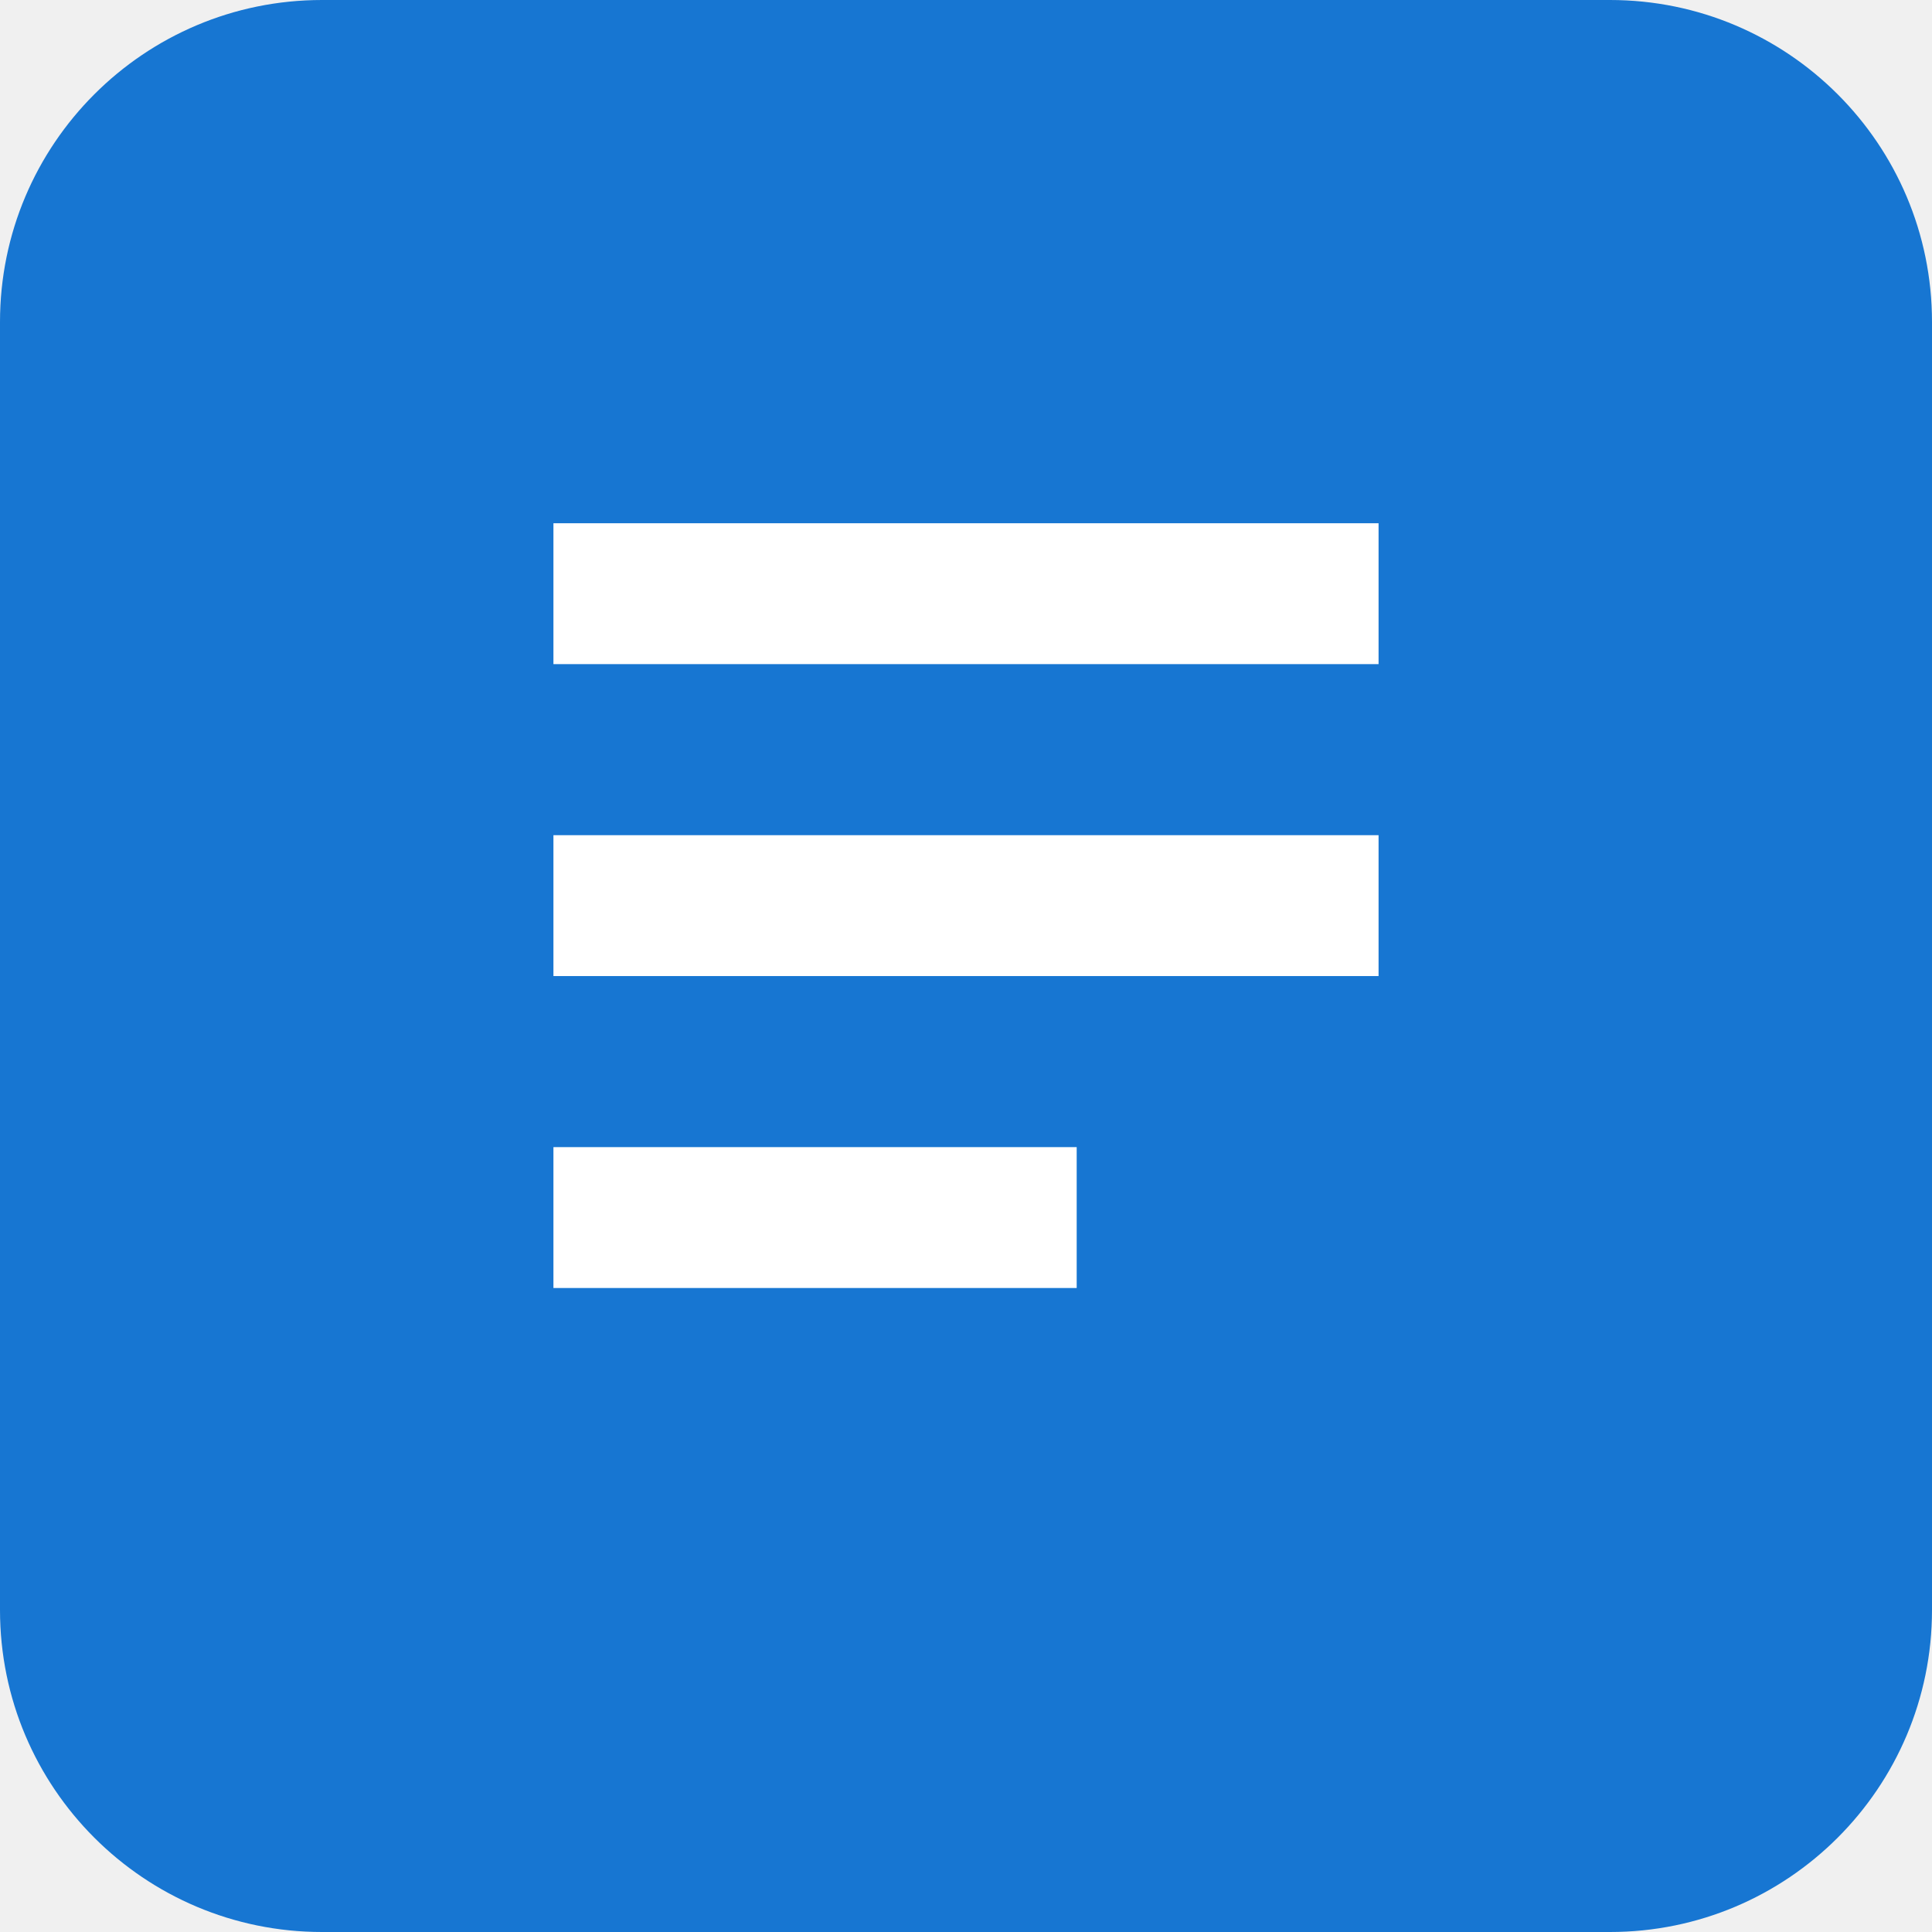
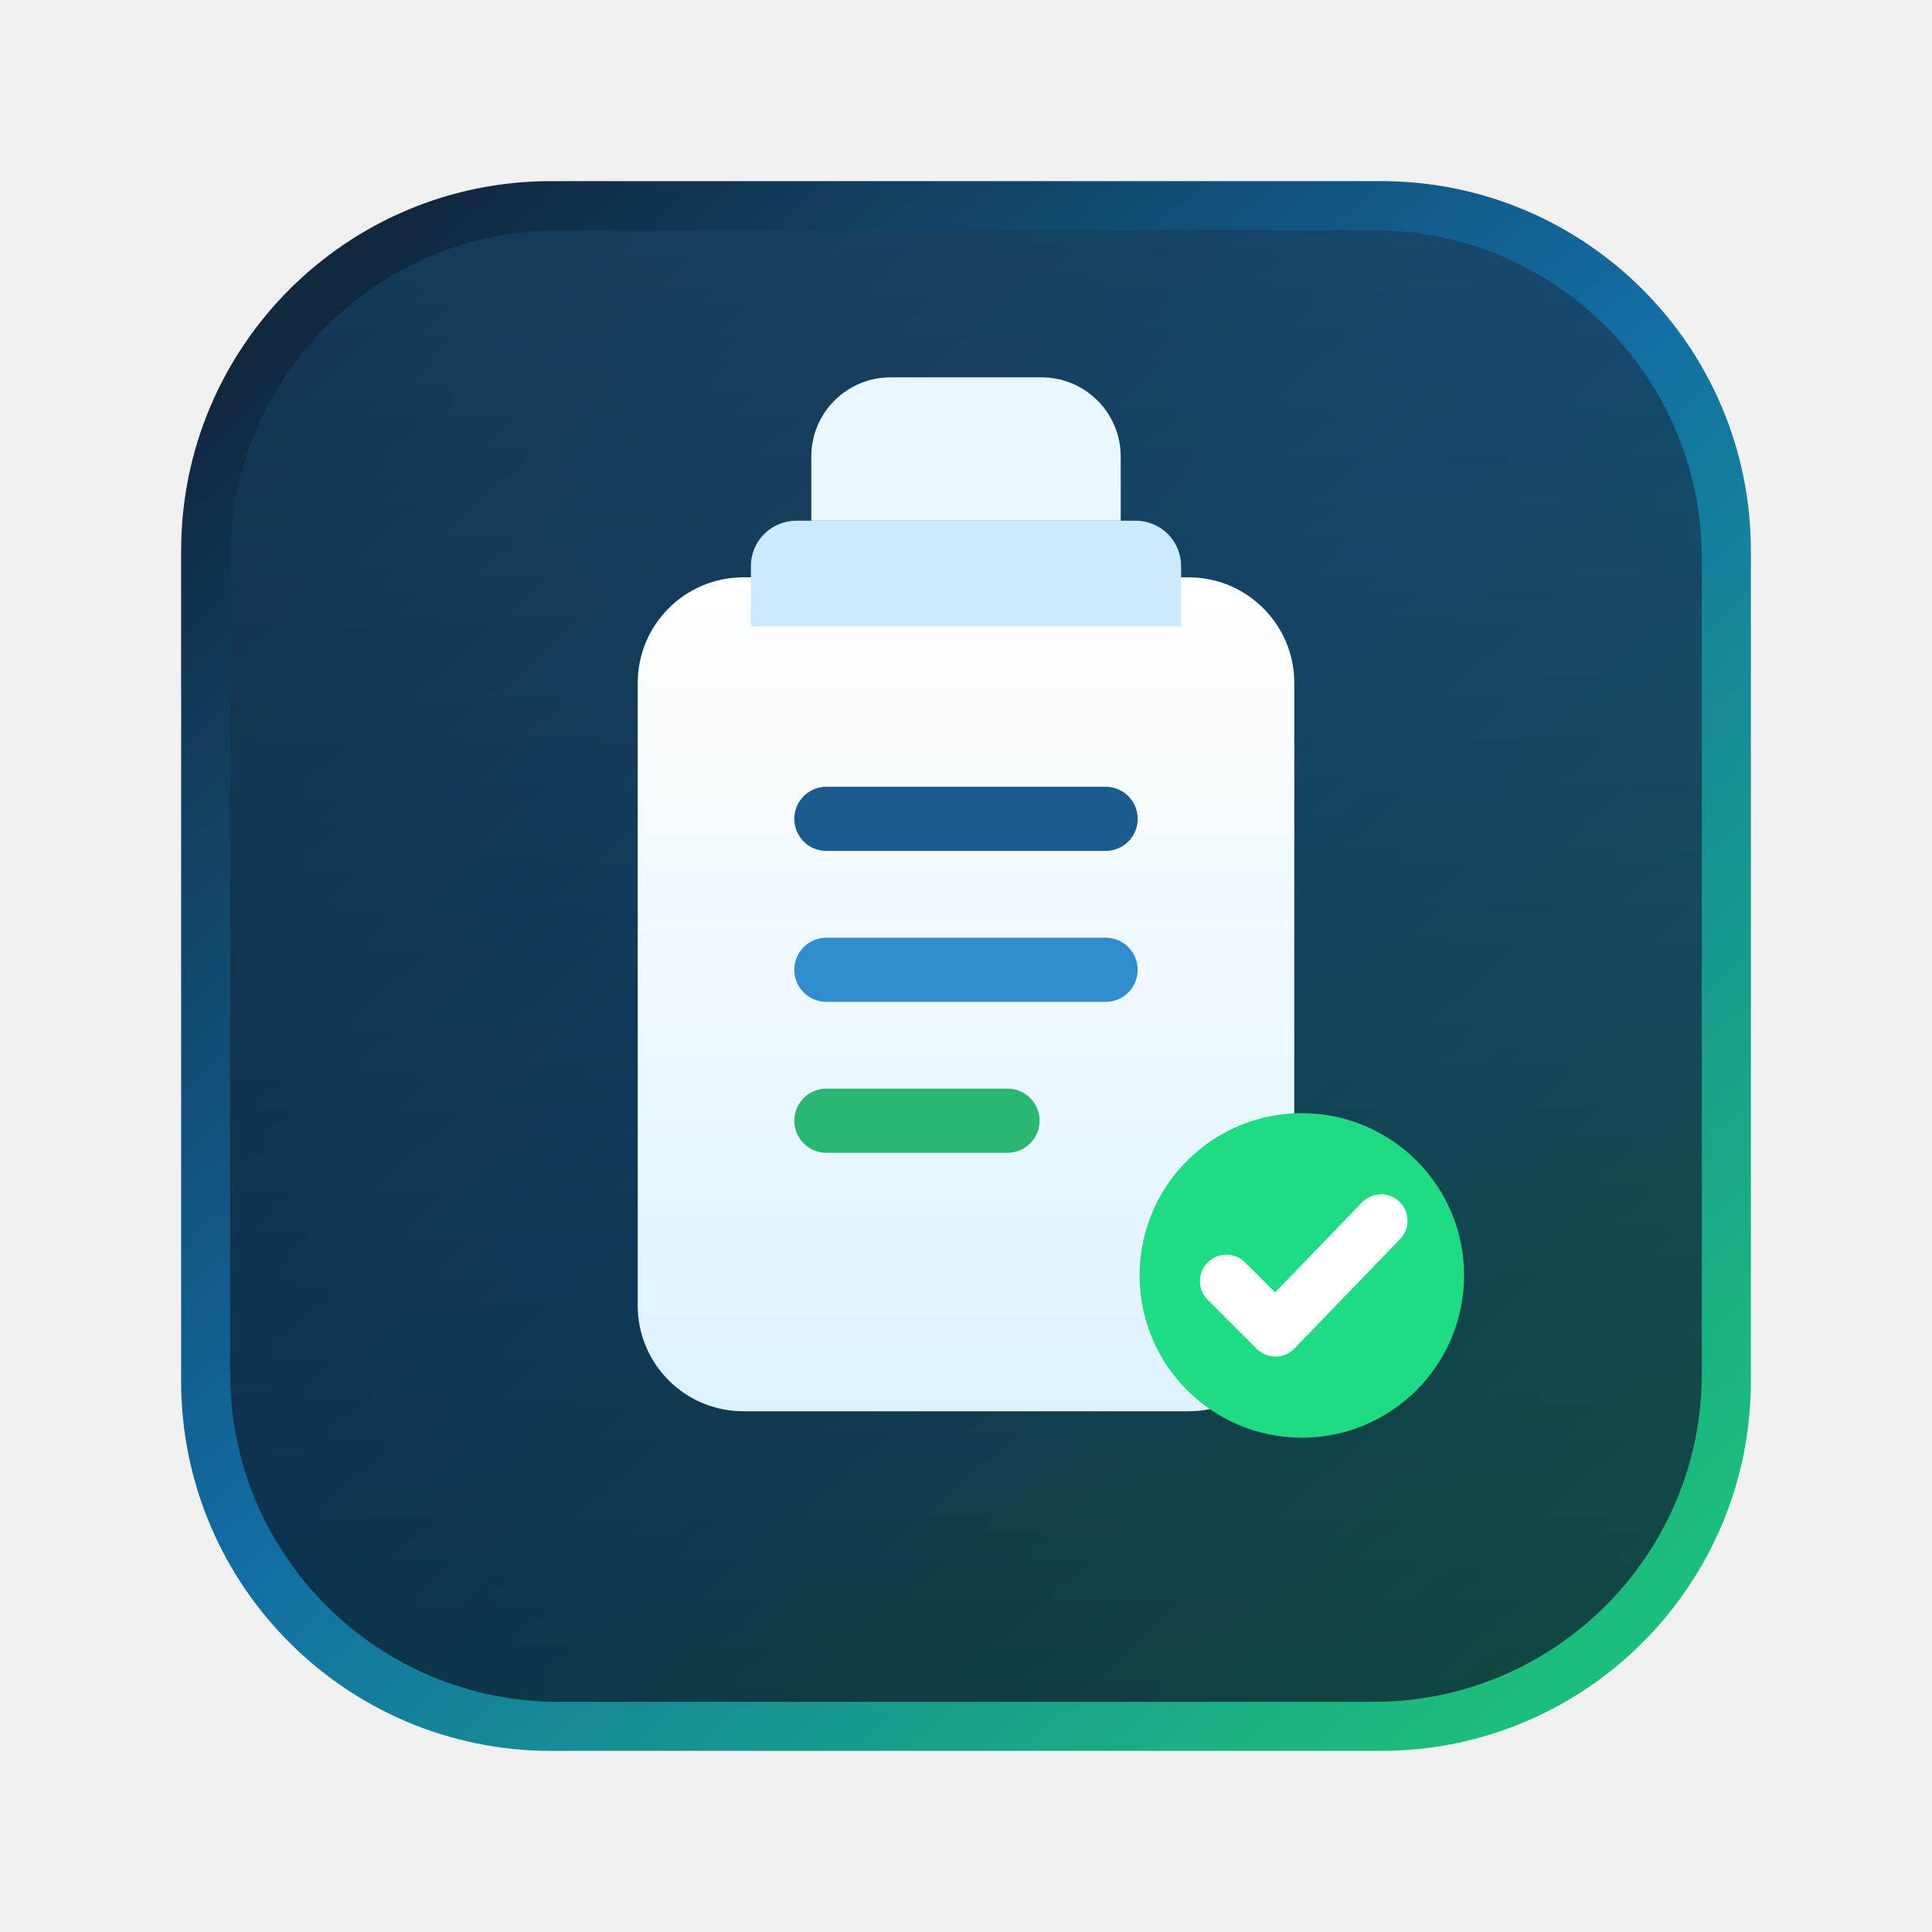
- <svg xmlns="http://www.w3.org/2000/svg" width="192" height="192" viewBox="0 0 192 192">
-   <rect width="192" height="192" rx="32" fill="#1776d2" />
-   <path d="M55 52h82v14H55zm0 31h82v14H55zm0 31h52v14H55z" fill="#ffffff" />
+ <svg xmlns="http://www.w3.org/2000/svg" width="192" height="192" viewBox="0 0 1024 1024" fill="none">
+   <rect x="96" y="96" width="832" height="832" rx="196" fill="url(#base)" />
+   <rect x="122" y="122" width="780" height="780" rx="174" fill="url(#surface)" opacity="0.74" />
+   <rect x="338" y="306" width="348" height="442" rx="56" fill="url(#paper)" />
+   <path d="M430 242C430 218.804 448.804 200 472 200H552C575.196 200 594 218.804 594 242V276H430V242Z" fill="#EAF7FF" />
+   <path d="M422 276H602C615.255 276 626 286.745 626 300V332H398V300C398 286.745 408.745 276 422 276Z" fill="#CBEAFE" />
+   <path d="M438 434H586" stroke="#1B5B8F" stroke-width="34" stroke-linecap="round" />
+   <path d="M438 514H586" stroke="#2F8DCE" stroke-width="34" stroke-linecap="round" />
+   <path d="M438 594H534" stroke="#2BB673" stroke-width="34" stroke-linecap="round" />
+   <circle cx="690" cy="676" r="86" fill="#1FDB84" />
+   <path d="M650 679L676 705L732 647" stroke="white" stroke-width="28" stroke-linecap="round" stroke-linejoin="round" />
+   <defs>
+     <linearGradient id="base" x1="188" y1="146" x2="836" y2="878" gradientUnits="userSpaceOnUse">
+       <stop stop-color="#10283E" />
+       <stop offset="0.48" stop-color="#126DA4" />
+       <stop offset="1" stop-color="#1DBE7B" />
+     </linearGradient>
+     <linearGradient id="surface" x1="512" y1="122" x2="512" y2="902" gradientUnits="userSpaceOnUse">
+       <stop stop-color="#183F5E" />
+       <stop offset="1" stop-color="#0B1B2B" />
+     </linearGradient>
+     <linearGradient id="paper" x1="512" y1="306" x2="512" y2="748" gradientUnits="userSpaceOnUse">
+       <stop stop-color="#FFFFFF" />
+       <stop offset="1" stop-color="#DDF2FF" />
+     </linearGradient>
+   </defs>
</svg>
